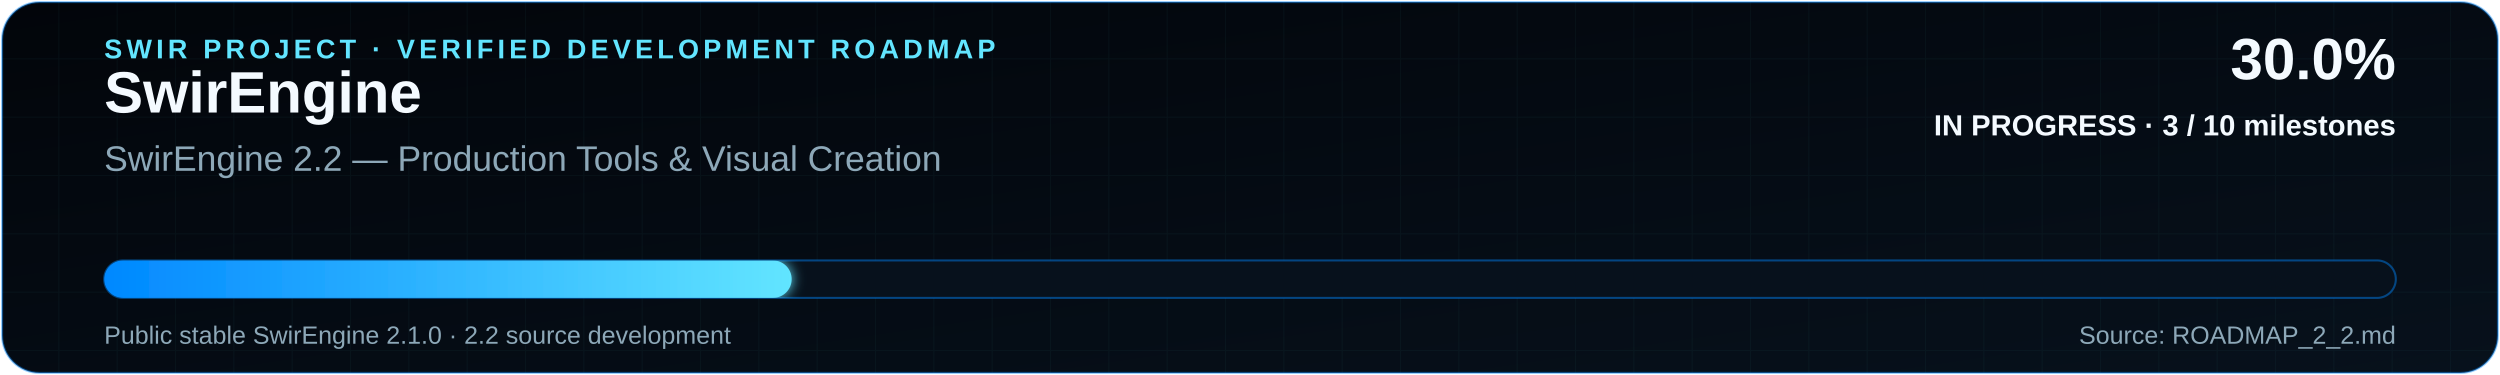
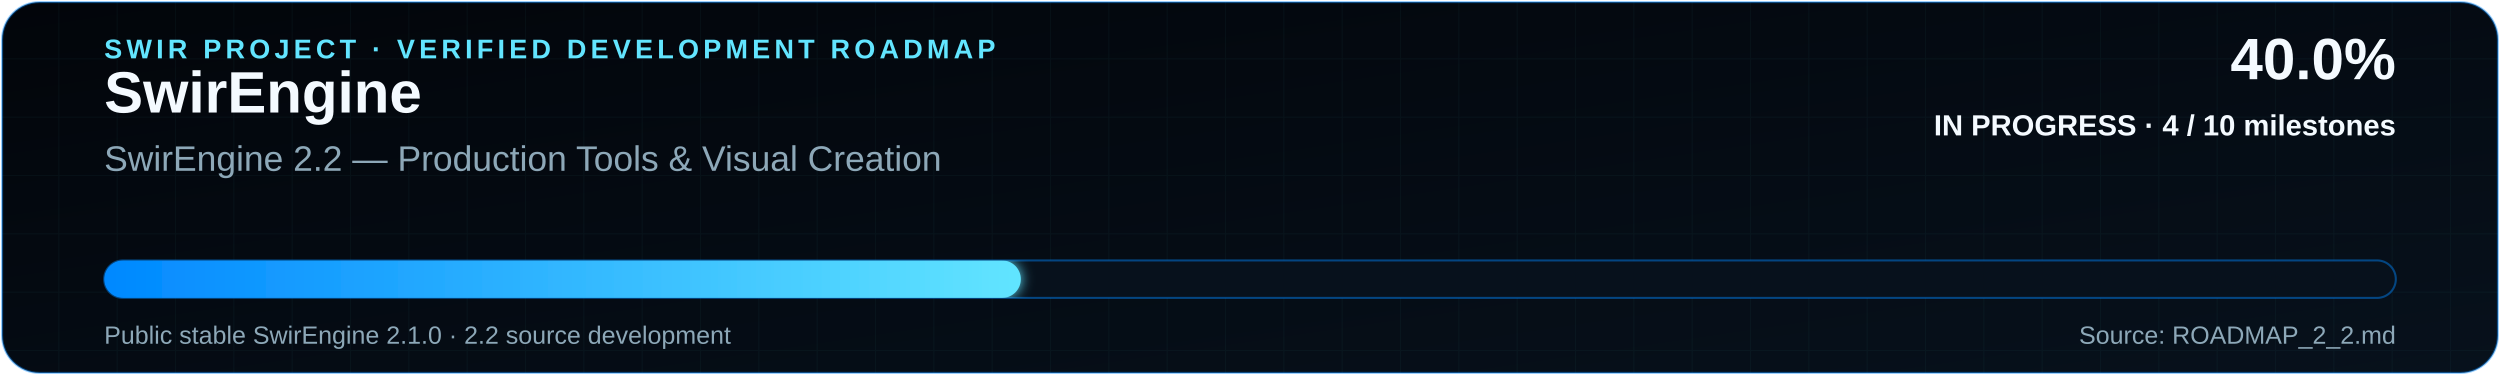
<svg xmlns="http://www.w3.org/2000/svg" width="1200" height="180" viewBox="0 0 1200 180" role="img" aria-labelledby="title desc">
  <defs>
    <linearGradient id="panel" x1="0" y1="0" x2="1" y2="1">
      <stop offset="0" stop-color="#02050A" />
      <stop offset="1" stop-color="#07111C" />
    </linearGradient>
    <linearGradient id="progressGradient" x1="0" y1="0" x2="1" y2="0">
      <stop offset="0" stop-color="#0088FF" />
      <stop offset="1" stop-color="#62E5FF" />
    </linearGradient>
    <filter id="softGlow" x="-10%" y="-80%" width="120%" height="260%">
      <feGaussianBlur stdDeviation="3" result="blur" />
      <feMerge>
        <feMergeNode in="blur" />
        <feMergeNode in="SourceGraphic" />
      </feMerge>
    </filter>
    <pattern id="grid" width="28" height="28" patternUnits="userSpaceOnUse">
      <path d="M 28 0 L 0 0 0 28" fill="none" stroke="#62E5FF" stroke-opacity="0.035" stroke-width="1" />
    </pattern>
    <clipPath id="trackClip">
      <rect x="50" y="125" width="1100" height="18" rx="9" />
    </clipPath>
    <style>
      text { font-family: "Segoe UI", Arial, sans-serif; }
      .label { fill:#62E5FF;font-size:13px;font-weight:700;letter-spacing:2px; }
      .project { fill:#F4FAFF;font-size:28px;font-weight:700; }
      .scope { fill:#8DA8B8;font-size:17px; }
      .meta { fill:#F4FAFF;font-size:14px;font-weight:600; }
      .release { fill:#8DA8B8;font-size:12px; }
    </style>
  </defs>
  <rect x="1" y="1" width="1198" height="178" rx="18" fill="url(#panel)" stroke="#0088FF" stroke-opacity="0.42" />
  <rect x="1" y="1" width="1198" height="178" rx="18" fill="url(#grid)" />
  <text x="50" y="28" class="label">SWIR PROJECT · VERIFIED DEVELOPMENT ROADMAP</text>
  <text x="50" y="54" class="project">SwirEngine</text>
  <text x="50" y="82" class="scope">SwirEngine 2.2 — Production Tools &amp; Visual Creation</text>
-   <text x="1150" y="38" text-anchor="end" class="project">30.0%</text>
-   <text x="1150" y="65" text-anchor="end" class="meta">IN PROGRESS · 3 / 10 milestones</text>
+   <text x="1150" y="38" text-anchor="end" class="project">40.0%</text>
+   <text x="1150" y="65" text-anchor="end" class="meta">IN PROGRESS · 4 / 10 milestones</text>
  <rect x="50" y="125" width="1100" height="18" rx="9" fill="#07111C" stroke="#0088FF" stroke-opacity="0.45" />
-   <rect x="50" y="125" width="330" height="18" rx="9" fill="url(#progressGradient)" filter="url(#softGlow)" clip-path="url(#trackClip)" />
+   <rect x="50" y="125" width="440" height="18" rx="9" fill="url(#progressGradient)" filter="url(#softGlow)" clip-path="url(#trackClip)" />
  <text x="50" y="165" class="release">Public stable SwirEngine 2.1.0 · 2.2 source development</text>
  <text x="1150" y="165" text-anchor="end" class="release">Source: ROADMAP_2_2.md</text>
</svg>
